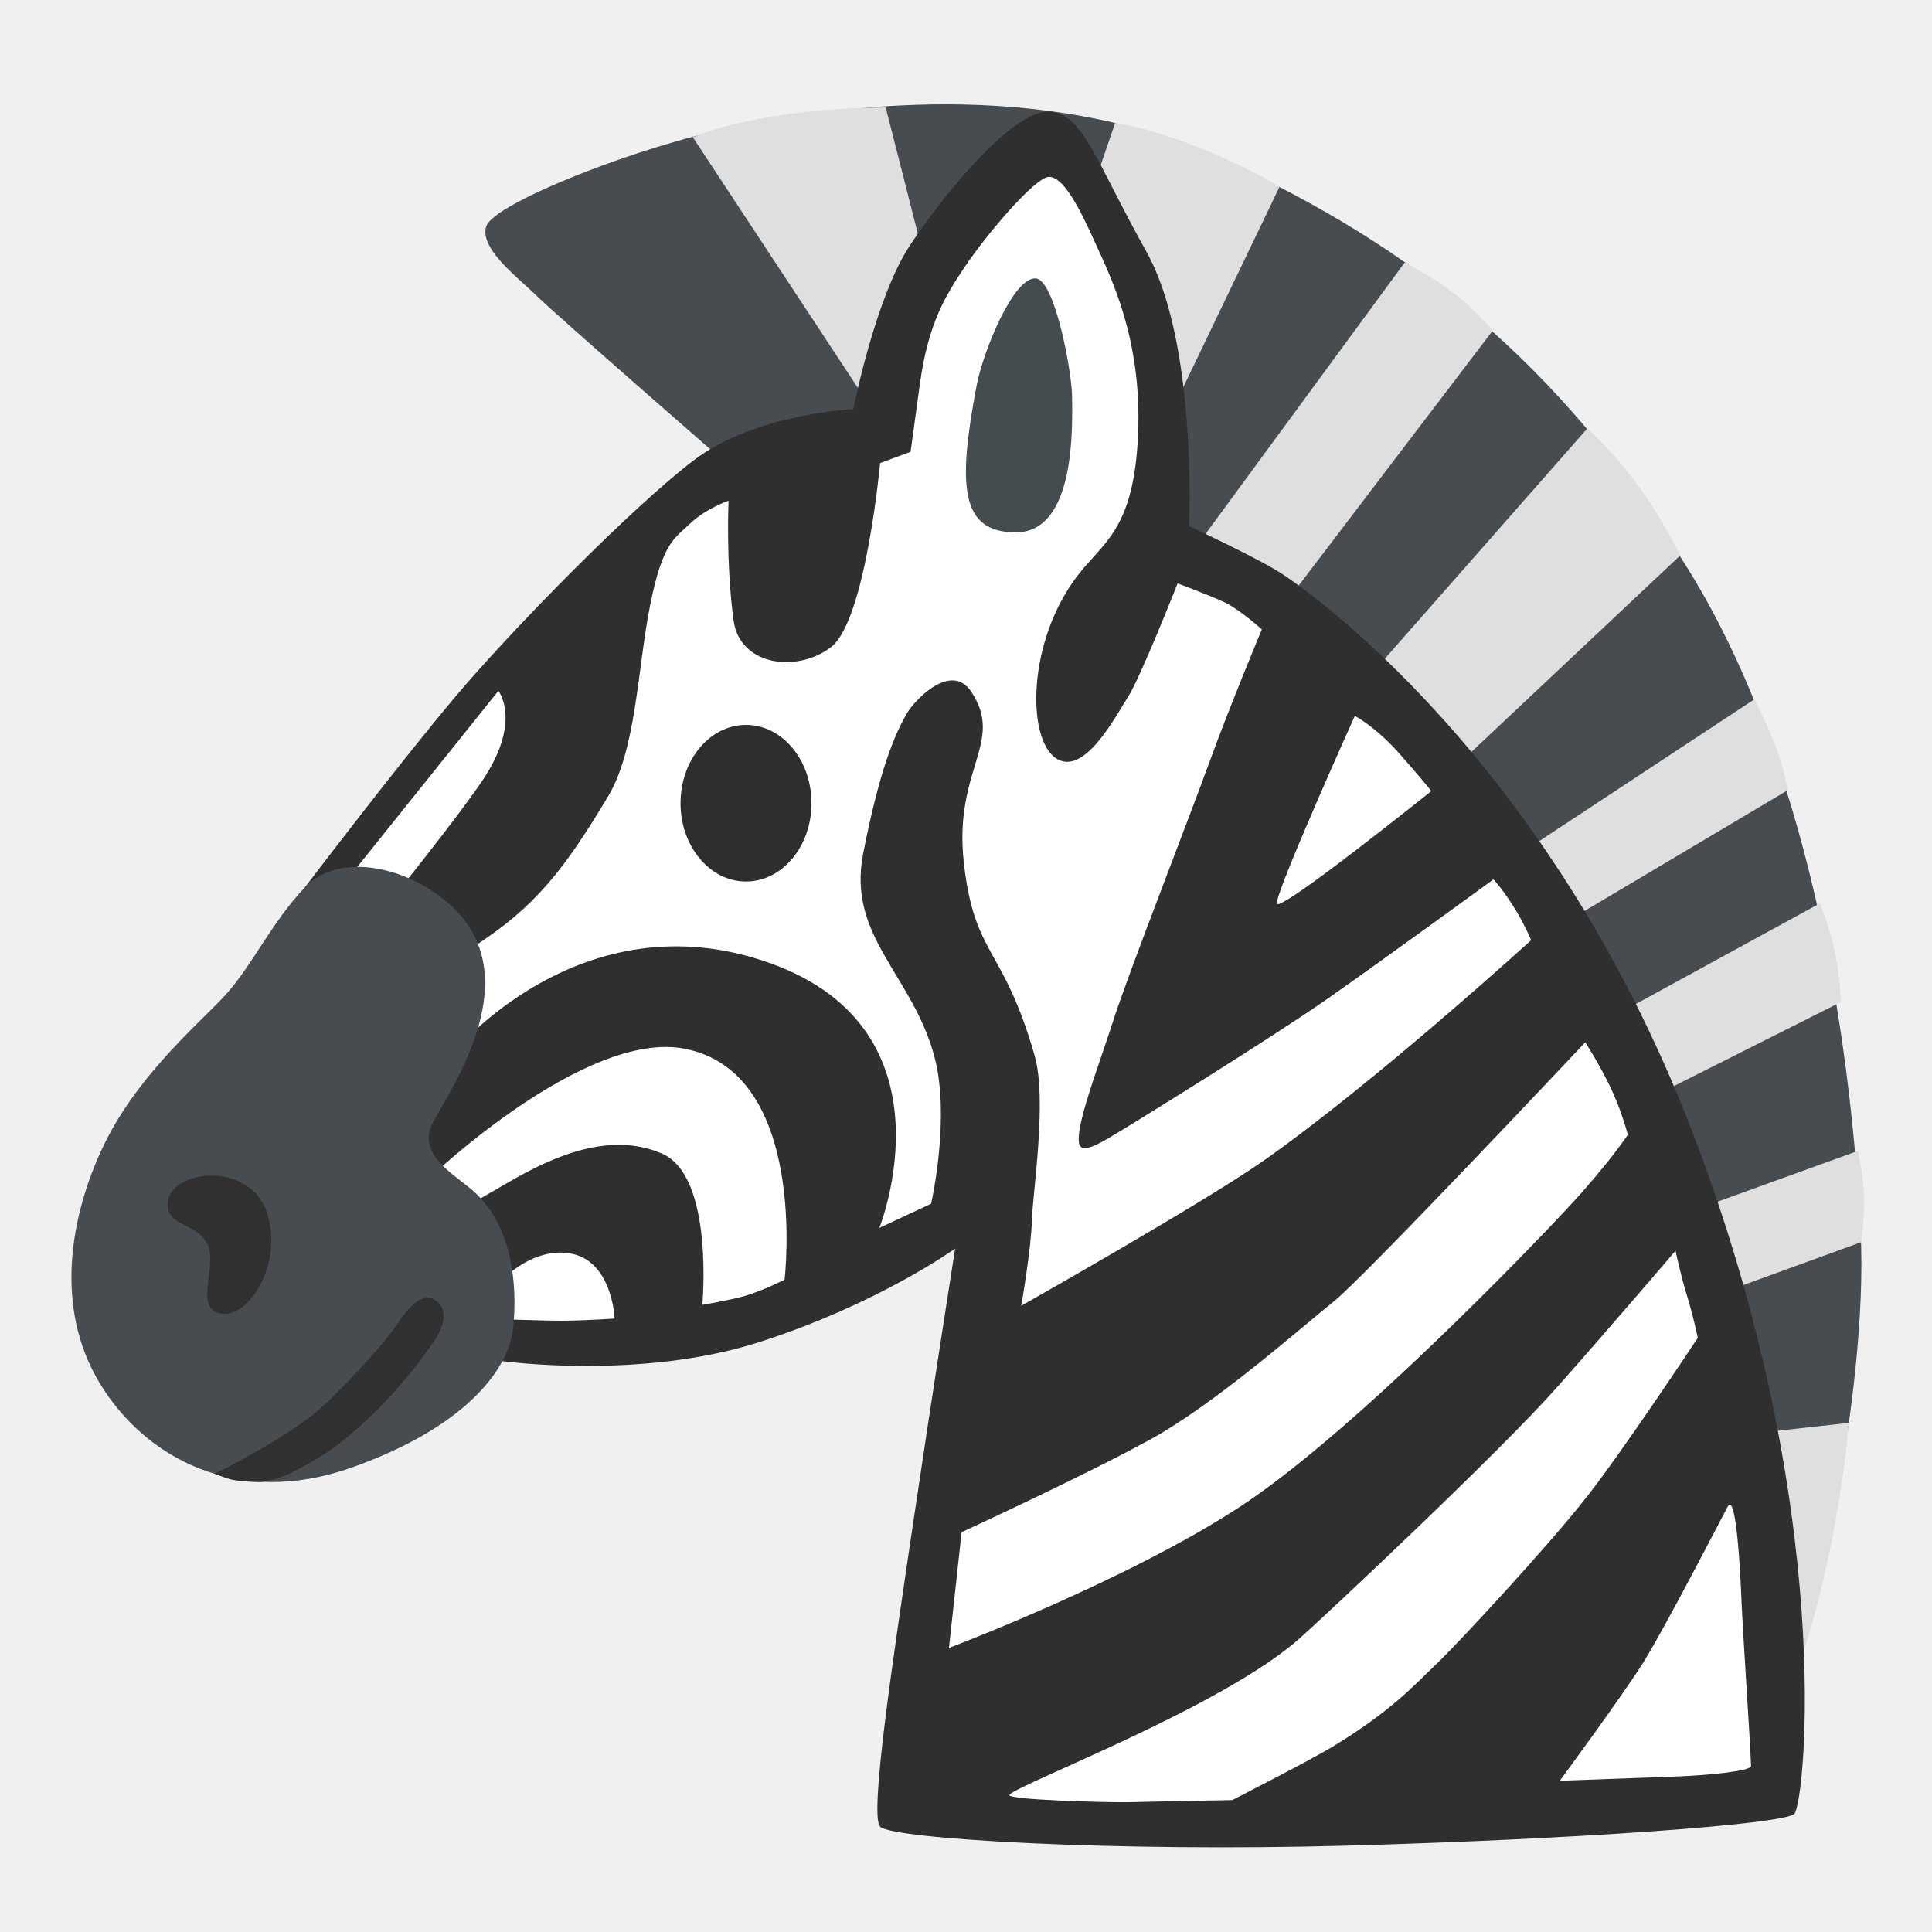
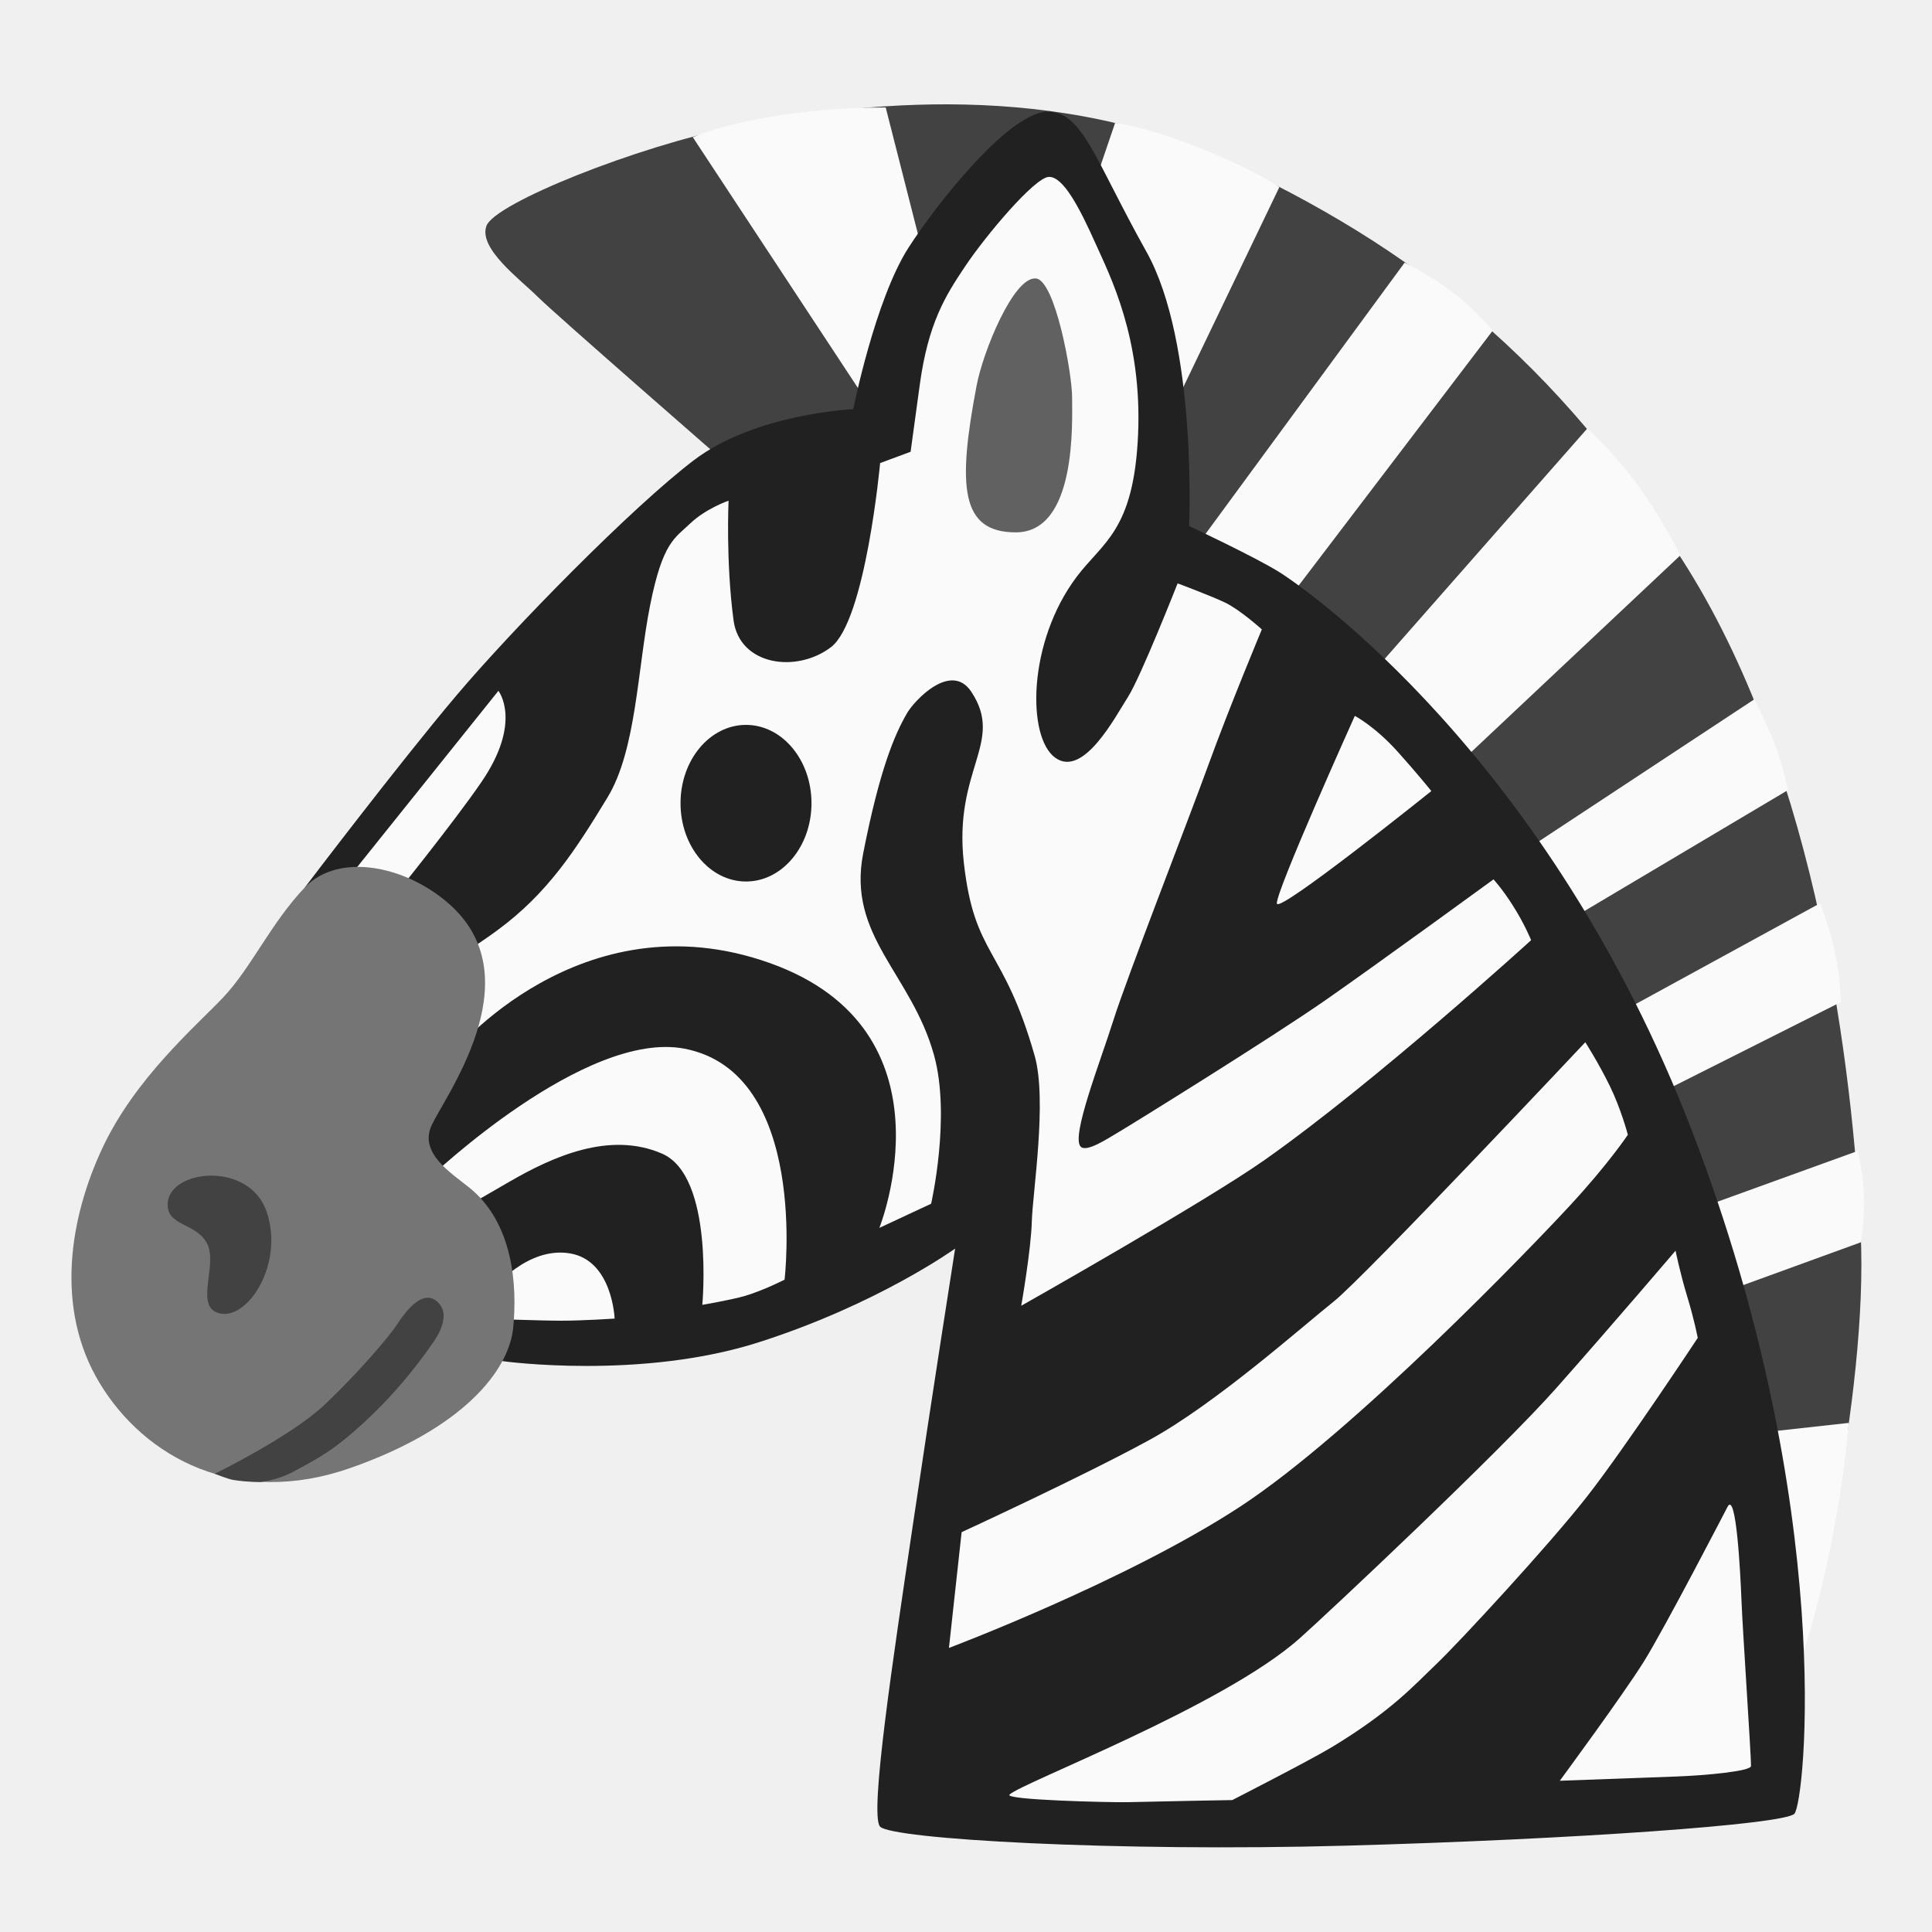
- <svg xmlns="http://www.w3.org/2000/svg" version="1.1" id="Layer_2" x="0px" y="0px" viewBox="0 0 128 128" style="enable-background:new 0 0 128 128;" xml:space="preserve">
-   <defs id="defs18373" />
-   <path style="fill:#464C4F;" d="M48.37,30.91c0,0-11.64-10.14-12.76-11.26c-1.13-1.13-3.94-3.19-3.38-4.69  c0.56-1.5,9.95-5.26,16.52-6.57s20.23-3.38,32.43,2.25s22.01,13.14,30.64,27.03s10.91,33.24,11.45,43.92  c0.56,11.23-3.63,27.24-3.63,27.24l-1.82,2.79L48.37,30.91z" id="path18338" />
-   <path style="fill:#DFDFE0;" d="M122.49,94.27c-0.74,8.26-2.86,14.73-2.86,14.73l-1.5,3.19L48.67,31.47l10.11-2.82L45.9,9.09  c2.43-1.02,7.29-1.97,12.78-1.97l6.65,26.11l8.55-25.09c3.7,0.53,9.54,3.27,10.88,4.26L71.88,39.22l4.08,1.48l17.1-23.3  c2.39,1.23,3.98,2.39,5.84,4.5L81.59,44.64l5.63,4.15l17.95-20.41c2.5,2.36,4.29,4.8,6.16,8.41l-17.7,16.65L97.01,59l19.22-12.67  c1.16,2.32,1.79,3.84,2.22,6.02L99.33,63.71l4.65,5.21l16.61-9.08c0.81,2.18,1.27,4.01,1.37,6.55l-17.77,8.94l2.96,6.69l15.94-5.77  c0.49,2.39,0.53,3.7,0.21,6.05l-13.55,4.93l3.24,8.09L122.49,94.27z" id="path18340" />
-   <path style="fill:#2F2F2F;" d="M56.53,27.11c0,0-6.48,0.28-10.56,3.38S34.01,41.61,30.21,46.11s-10,12.67-10,12.67l8.02,24.64  l5.07,6.76c0,0,9.15,1.27,17.03-1.27c7.88-2.53,12.95-6.19,12.95-6.19s-1.55,9.85-2.82,18.44c-1.27,8.59-2.86,19.01-2.16,19.85  c0.7,0.84,15.67,1.69,30.88,1.27s29-1.41,29.7-2.11c0.7-0.7,2.82-20.27-6.76-45.19S86.38,38.93,84.83,37.95  c-1.55-0.99-6.05-3.1-6.05-3.1s0.56-12.11-2.82-18.16S71.8,7.64,69.62,7.4c-2.6-0.28-7.67,6.26-9.43,9.01  C57.97,19.87,56.53,27.11,56.53,27.11z" id="path18342" />
-   <path style="fill:#FFFFFF;" d="M22.53,58.86l10.49-13.09c0,0,1.62,2.04-1.13,6.05c-1.83,2.68-5.98,7.81-5.98,7.81L22.53,58.86z" id="path18344" />
-   <path style="fill:#FFFFFF;" d="M28.47,78.02c0,0,10.3-9.82,16.89-8.54c8.26,1.6,6.62,15.3,6.62,15.3s-1.36,0.7-2.63,1.08  c-0.89,0.26-2.82,0.59-2.82,0.59s0.8-8.52-2.67-10.02c-3.47-1.5-7.23,0.19-10.14,1.88c-2.91,1.69-3.94,2.25-3.94,2.25L28.47,78.02z" id="path18346" />
-   <path style="fill:#FFFFFF;" d="M32.69,85.39c0,0,2.25-2.82,5.07-2.35c2.82,0.47,2.96,4.32,2.96,4.32s-2.11,0.14-3.52,0.14  s-5.16-0.14-5.16-0.14L32.69,85.39z" id="path18348" />
-   <path style="fill:#FFFFFF;" d="M28.47,64.04l1.5,5.77c0,0,8.49-10.46,21.02-6.01s7.27,17.55,7.27,17.55l3.43-1.6  c0,0,1.32-5.78,0.19-9.85c-1.5-5.4-5.77-7.88-4.69-13.37s2.06-7.84,2.91-9.29c0.48-0.83,2.91-3.43,4.25-1.41  c2.23,3.36-1.2,5.12-0.49,11.36s2.61,5.46,4.69,12.76c0.84,2.96-0.14,9.1-0.19,10.98c-0.05,1.88-0.7,5.58-0.7,5.58  s12.2-6.89,16.14-9.67c7.37-5.19,17.64-14.55,17.64-14.55s-0.44-1.11-1.27-2.39c-0.63-0.99-1.22-1.64-1.22-1.64  s-7.53,5.49-11.1,7.98c-3.57,2.49-12.88,8.26-13.68,8.73s-2.2,1.41-2.58,0.99c-0.63-0.7,1.29-5.56,2.18-8.38  c0.89-2.82,4.95-13.21,6.31-16.96c1.36-3.75,3.52-8.92,3.52-8.92s-1.45-1.31-2.44-1.78s-3.14-1.27-3.14-1.27s-2.44,6.19-3.28,7.51  c-0.84,1.31-2.96,5.4-4.83,4.04c-1.88-1.36-1.83-7.65,1.41-11.97c1.73-2.31,3.8-3.05,4.08-9.43s-1.85-10.51-2.82-12.67  c-1.08-2.42-2.16-4.46-3.1-4.41c-0.94,0.05-4.15,3.85-5.56,5.96c-1.27,1.9-2.42,3.71-2.98,7.79c-0.56,4.08-0.61,4.46-0.61,4.46  l-2.02,0.75c0,0-0.96,10.46-3.26,12.2c-2.3,1.74-6.05,1.2-6.45-1.78c-0.52-3.91-0.33-7.93-0.33-7.93s-1.5,0.52-2.53,1.5  c-1.03,0.99-1.83,1.22-2.67,5.44c-0.84,4.22-0.91,9.58-2.82,12.72c-2.11,3.47-3.94,6.34-7.32,8.82S28.47,64.04,28.47,64.04z" id="path18350" />
-   <path style="fill:#FFFFFF;" d="M89.76,47.43c0,0-5.33,11.83-5.16,12.44s10.23-7.46,10.23-7.46s-0.97-1.21-2.25-2.63  C91.05,48.09,89.76,47.43,89.76,47.43z" id="path18352" />
-   <path style="fill:#FFFFFF;" d="M63.71,101.51l-0.84,7.67c0,0,11.76-4.43,19.29-9.36c7.53-4.93,19.36-17.25,21.89-19.99  s3.8-4.65,3.8-4.65s-0.46-1.74-1.2-3.24c-0.73-1.5-1.62-2.89-1.62-2.89S90.39,84.62,88.35,86.24c-2.04,1.62-7.81,6.76-12.18,9.15  C71.81,97.78,63.71,101.51,63.71,101.51z" id="path18356" />
-   <path style="fill:#FFFFFF;" d="M66.88,118.9c0.78-0.78,14.15-5.84,19.22-10.35c1.79-1.59,13.23-12.32,17.03-16.61  s7.88-9.08,7.88-9.08s0.28,1.41,0.77,3.03c0.48,1.57,0.7,2.75,0.7,2.75s-4.79,7.25-7.32,10.49c-2.53,3.24-8.52,9.71-10,11.12  c-1.48,1.41-2.96,3.1-6.9,5.49c-1.4,0.85-6.62,3.52-6.62,3.52s-4.15,0.07-6.97,0.14C73.42,119.42,66.53,119.25,66.88,118.9z" id="path18358" />
-   <path style="fill:#FFFFFF;" d="M114.46,99.82c0,0-4.15,8.02-5.56,10.28c-1.41,2.25-5.56,7.88-5.56,7.88s5.7-0.21,7.67-0.28  s5-0.35,5-0.7c0-0.8-0.56-9.08-0.63-10.91S115.03,98.77,114.46,99.82z" id="path18360" />
-   <path style="fill:#454C50;" d="M68.64,18.45c-1.48-0.16-3.52,4.86-3.94,7.11c-1.27,6.69-1.06,9.71,2.6,9.71  c4.05,0,3.73-7.32,3.73-8.94C71.03,24.72,69.91,18.59,68.64,18.45z" id="path18362" />
-   <path style="fill:#464C4F;" d="M29.88,60c-2.89-2.64-7.41-3.57-9.67-1.22c-2.25,2.35-3.57,5.35-5.44,7.32  c-1.88,1.97-5.82,5.35-7.98,9.95S3.6,86.66,6.6,91.63s9.1,8.26,16.61,5.63c7.51-2.63,10.51-6.48,10.79-9.29s0-6.95-2.91-9.29  c-1.18-0.95-3.28-2.25-2.53-4.04S35.32,64.98,29.88,60z" id="path18364" />
-   <path style="fill:#303030;" d="M11.11,79.71c-0.1,1.56,1.92,1.27,2.63,2.72c0.7,1.45-0.94,4.27,0.89,4.6  c1.83,0.33,4.18-3.28,3.05-6.71C16.55,76.9,11.25,77.46,11.11,79.71z" id="path18366" />
-   <path style="fill:#303030;" d="M14.23,97.64c0,0,5-2.44,7.25-4.55c2.19-2.06,4.32-4.55,4.83-5.35c0.52-0.8,1.6-2.25,2.53-1.6  c0.94,0.66,0.52,1.83-0.09,2.72c-0.61,0.89-2.16,3.1-4.6,5.35c-2.11,1.95-3.14,2.44-4.69,3.28c-1.13,0.61-2.21,0.7-2.21,0.7  s-0.88,0.01-1.79-0.14C15.11,98,14.23,97.64,14.23,97.64z" id="path18368" />
-   <ellipse style="fill:#2d2e2f;fill-opacity:1;stroke-width:2;stroke-linecap:round;stroke-linejoin:round;paint-order:stroke fill markers" id="path18031" cx="49.425" cy="53.214" rx="4.338" ry="5.188" />
+ <svg xmlns="http://www.w3.org/2000/svg" width="100%" height="100%" viewBox="0 0 128 128" version="1.1" xml:space="preserve" style="fill-rule:evenodd;clip-rule:evenodd;stroke-linejoin:round;stroke-miterlimit:2;">
+   <path id="path18338" d="M48.37,30.91C48.37,30.91 36.73,20.77 35.61,19.65C34.48,18.52 31.67,16.46 32.23,14.96C32.79,13.46 42.18,9.7 48.75,8.39C55.32,7.08 68.98,5.01 81.18,10.64C93.38,16.27 103.19,23.78 111.82,37.67C120.45,51.56 122.73,70.91 123.27,81.59C123.83,92.82 119.64,108.83 119.64,108.83L117.82,111.62L48.37,30.91Z" style="fill:rgb(66,66,66);fill-rule:nonzero;" />
+   <path id="path18340" d="M122.49,94.27C121.75,102.53 119.63,109 119.63,109L118.13,112.19L48.67,31.47L58.78,28.65L45.9,9.09C48.33,8.07 53.19,7.12 58.68,7.12L65.33,33.23L73.88,8.14C77.58,8.67 83.42,11.41 84.76,12.4L71.88,39.22L75.96,40.7L93.06,17.4C95.45,18.63 97.04,19.79 98.9,21.9L81.59,44.64L87.22,48.79L105.17,28.38C107.67,30.74 109.46,33.18 111.33,36.79L93.63,53.44L97.01,59L116.23,46.33C117.39,48.65 118.02,50.17 118.45,52.35L99.33,63.71L103.98,68.92L120.59,59.84C121.4,62.02 121.86,63.85 121.96,66.39L104.19,75.33L107.15,82.02L123.09,76.25C123.58,78.64 123.62,79.95 123.3,82.3L109.75,87.23L112.99,95.32L122.49,94.27Z" style="fill:rgb(250,250,250);fill-rule:nonzero;" />
+   <path id="path18342" d="M56.53,27.11C56.53,27.11 50.05,27.39 45.97,30.49C41.89,33.59 34.01,41.61 30.21,46.11C26.41,50.61 20.21,58.78 20.21,58.78L28.23,83.42L33.3,90.18C33.3,90.18 42.45,91.45 50.33,88.91C58.21,86.38 63.28,82.72 63.28,82.72C63.28,82.72 61.73,92.57 60.46,101.16C59.19,109.75 57.6,120.17 58.3,121.01C59,121.85 73.97,122.7 89.18,122.28C104.39,121.86 118.18,120.87 118.88,120.17C119.58,119.47 121.7,99.9 112.12,74.98C102.54,50.06 86.38,38.93 84.83,37.95C83.28,36.96 78.78,34.85 78.78,34.85C78.78,34.85 79.34,22.74 75.96,16.69C72.58,10.64 71.8,7.64 69.62,7.4C67.02,7.12 61.95,13.66 60.19,16.41C57.97,19.87 56.53,27.11 56.53,27.11Z" style="fill:rgb(33,33,33);fill-rule:nonzero;" />
+   <path id="path18344" d="M22.53,58.86L33.02,45.77C33.02,45.77 34.64,47.81 31.89,51.82C30.06,54.5 25.91,59.63 25.91,59.63L22.53,58.86Z" style="fill:rgb(250,250,250);fill-rule:nonzero;" />
+   <path id="path18346" d="M28.47,78.02C28.47,78.02 38.77,68.2 45.36,69.48C53.62,71.08 51.98,84.78 51.98,84.78C51.98,84.78 50.62,85.48 49.35,85.86C48.46,86.12 46.53,86.45 46.53,86.45C46.53,86.45 47.33,77.93 43.86,76.43C40.39,74.93 36.63,76.62 33.72,78.31C30.81,80 29.78,80.56 29.78,80.56L28.47,78.02Z" style="fill:rgb(250,250,250);fill-rule:nonzero;" />
+   <path id="path18348" d="M32.69,85.39C32.69,85.39 34.94,82.57 37.76,83.04C40.58,83.51 40.72,87.36 40.72,87.36C40.72,87.36 38.61,87.5 37.2,87.5C35.79,87.5 32.04,87.36 32.04,87.36L32.69,85.39Z" style="fill:rgb(250,250,250);fill-rule:nonzero;" />
+   <path id="path18350" d="M28.47,64.04L29.97,69.81C29.97,69.81 38.46,59.35 50.99,63.8C63.52,68.25 58.26,81.35 58.26,81.35L61.69,79.75C61.69,79.75 63.01,73.97 61.88,69.9C60.38,64.5 56.11,62.02 57.19,56.53C58.27,51.04 59.25,48.69 60.1,47.24C60.58,46.41 63.01,43.81 64.35,45.83C66.58,49.19 63.15,50.95 63.86,57.19C64.57,63.43 66.47,62.65 68.55,69.95C69.39,72.91 68.41,79.05 68.36,80.93C68.31,82.81 67.66,86.51 67.66,86.51C67.66,86.51 79.86,79.62 83.8,76.84C91.17,71.65 101.44,62.29 101.44,62.29C101.44,62.29 101,61.18 100.17,59.9C99.54,58.91 98.95,58.26 98.95,58.26C98.95,58.26 91.42,63.75 87.85,66.24C84.28,68.73 74.97,74.5 74.17,74.97C73.37,75.44 71.97,76.38 71.59,75.96C70.96,75.26 72.88,70.4 73.77,67.58C74.66,64.76 78.72,54.37 80.08,50.62C81.44,46.87 83.6,41.7 83.6,41.7C83.6,41.7 82.15,40.39 81.16,39.92C80.17,39.45 78.02,38.65 78.02,38.65C78.02,38.65 75.58,44.84 74.74,46.16C73.9,47.47 71.78,51.56 69.91,50.2C68.03,48.84 68.08,42.55 71.32,38.23C73.05,35.92 75.12,35.18 75.4,28.8C75.68,22.42 73.55,18.29 72.58,16.13C71.5,13.71 70.42,11.67 69.48,11.72C68.54,11.77 65.33,15.57 63.92,17.68C62.65,19.58 61.5,21.39 60.94,25.47C60.38,29.55 60.33,29.93 60.33,29.93L58.31,30.68C58.31,30.68 57.35,41.14 55.05,42.88C52.75,44.62 49,44.08 48.6,41.1C48.08,37.19 48.27,33.17 48.27,33.17C48.27,33.17 46.77,33.69 45.74,34.67C44.71,35.66 43.91,35.89 43.07,40.11C42.23,44.33 42.16,49.69 40.25,52.83C38.14,56.3 36.31,59.17 32.93,61.65C29.55,64.13 28.47,64.04 28.47,64.04Z" style="fill:rgb(250,250,250);fill-rule:nonzero;" />
+   <path id="path18352" d="M89.76,47.43C89.76,47.43 84.43,59.26 84.6,59.87C84.77,60.48 94.83,52.41 94.83,52.41C94.83,52.41 93.86,51.2 92.58,49.78C91.05,48.09 89.76,47.43 89.76,47.43Z" style="fill:rgb(250,250,250);fill-rule:nonzero;" />
+   <path id="path18356" d="M63.71,101.51L62.87,109.18C62.87,109.18 74.63,104.75 82.16,99.82C89.69,94.89 101.52,82.57 104.05,79.83C106.58,77.09 107.85,75.18 107.85,75.18C107.85,75.18 107.39,73.44 106.65,71.94C105.92,70.44 105.03,69.05 105.03,69.05C105.03,69.05 90.39,84.62 88.35,86.24C86.31,87.86 80.54,93 76.17,95.39C71.81,97.78 63.71,101.51 63.71,101.51Z" style="fill:rgb(250,250,250);fill-rule:nonzero;" />
+   <path id="path18358" d="M66.88,118.9C67.66,118.12 81.03,113.06 86.1,108.55C87.89,106.96 99.33,96.23 103.13,91.94C106.93,87.65 111.01,82.86 111.01,82.86C111.01,82.86 111.29,84.27 111.78,85.89C112.26,87.46 112.48,88.64 112.48,88.64C112.48,88.64 107.69,95.89 105.16,99.13C102.63,102.37 96.64,108.84 95.16,110.25C93.68,111.66 92.2,113.35 88.26,115.74C86.86,116.59 81.64,119.26 81.64,119.26C81.64,119.26 77.49,119.33 74.67,119.4C73.42,119.42 66.53,119.25 66.88,118.9Z" style="fill:rgb(250,250,250);fill-rule:nonzero;" />
+   <path id="path18360" d="M114.46,99.82C114.46,99.82 110.31,107.84 108.9,110.1C107.49,112.35 103.34,117.98 103.34,117.98C103.34,117.98 109.04,117.77 111.01,117.7C112.98,117.63 116.01,117.35 116.01,117C116.01,116.2 115.45,107.92 115.38,106.09C115.31,104.26 115.03,98.77 114.46,99.82Z" style="fill:rgb(250,250,250);fill-rule:nonzero;" />
+   <path id="path18362" d="M68.64,18.45C67.16,18.29 65.12,23.31 64.7,25.56C63.43,32.25 63.64,35.27 67.3,35.27C71.35,35.27 71.03,27.95 71.03,26.33C71.03,24.72 69.91,18.59 68.64,18.45Z" style="fill:rgb(97,97,97);fill-rule:nonzero;" />
+   <path id="path18364" d="M29.88,60C26.99,57.36 22.47,56.43 20.21,58.78C17.96,61.13 16.64,64.13 14.77,66.1C12.89,68.07 8.95,71.45 6.79,76.05C4.63,80.65 3.6,86.66 6.6,91.63C9.6,96.6 15.7,99.89 23.21,97.26C30.72,94.63 33.72,90.78 34,87.97C34.28,85.16 34,81.02 31.09,78.68C29.91,77.73 27.81,76.43 28.56,74.64C29.31,72.85 35.32,64.98 29.88,60Z" style="fill:rgb(117,117,117);fill-rule:nonzero;" />
+   <path id="path18366" d="M11.11,79.71C11.01,81.27 13.03,80.98 13.74,82.43C14.44,83.88 12.8,86.7 14.63,87.03C16.46,87.36 18.81,83.75 17.68,80.32C16.55,76.9 11.25,77.46 11.11,79.71Z" style="fill:rgb(66,66,66);fill-rule:nonzero;" />
+   <path id="path18368" d="M14.23,97.64C14.23,97.64 19.23,95.2 21.48,93.09C23.67,91.03 25.8,88.54 26.31,87.74C26.83,86.94 27.91,85.49 28.84,86.14C29.78,86.8 29.36,87.97 28.75,88.86C28.14,89.75 26.59,91.96 24.15,94.21C22.04,96.16 21.01,96.65 19.46,97.49C18.33,98.1 17.25,98.19 17.25,98.19C17.25,98.19 16.37,98.2 15.46,98.05C15.11,98 14.23,97.64 14.23,97.64Z" style="fill:rgb(66,66,66);fill-rule:nonzero;" />
+   <ellipse id="path18031" cx="49.425" cy="53.214" rx="4.338" ry="5.188" style="fill:rgb(33,33,33);" />
</svg>
